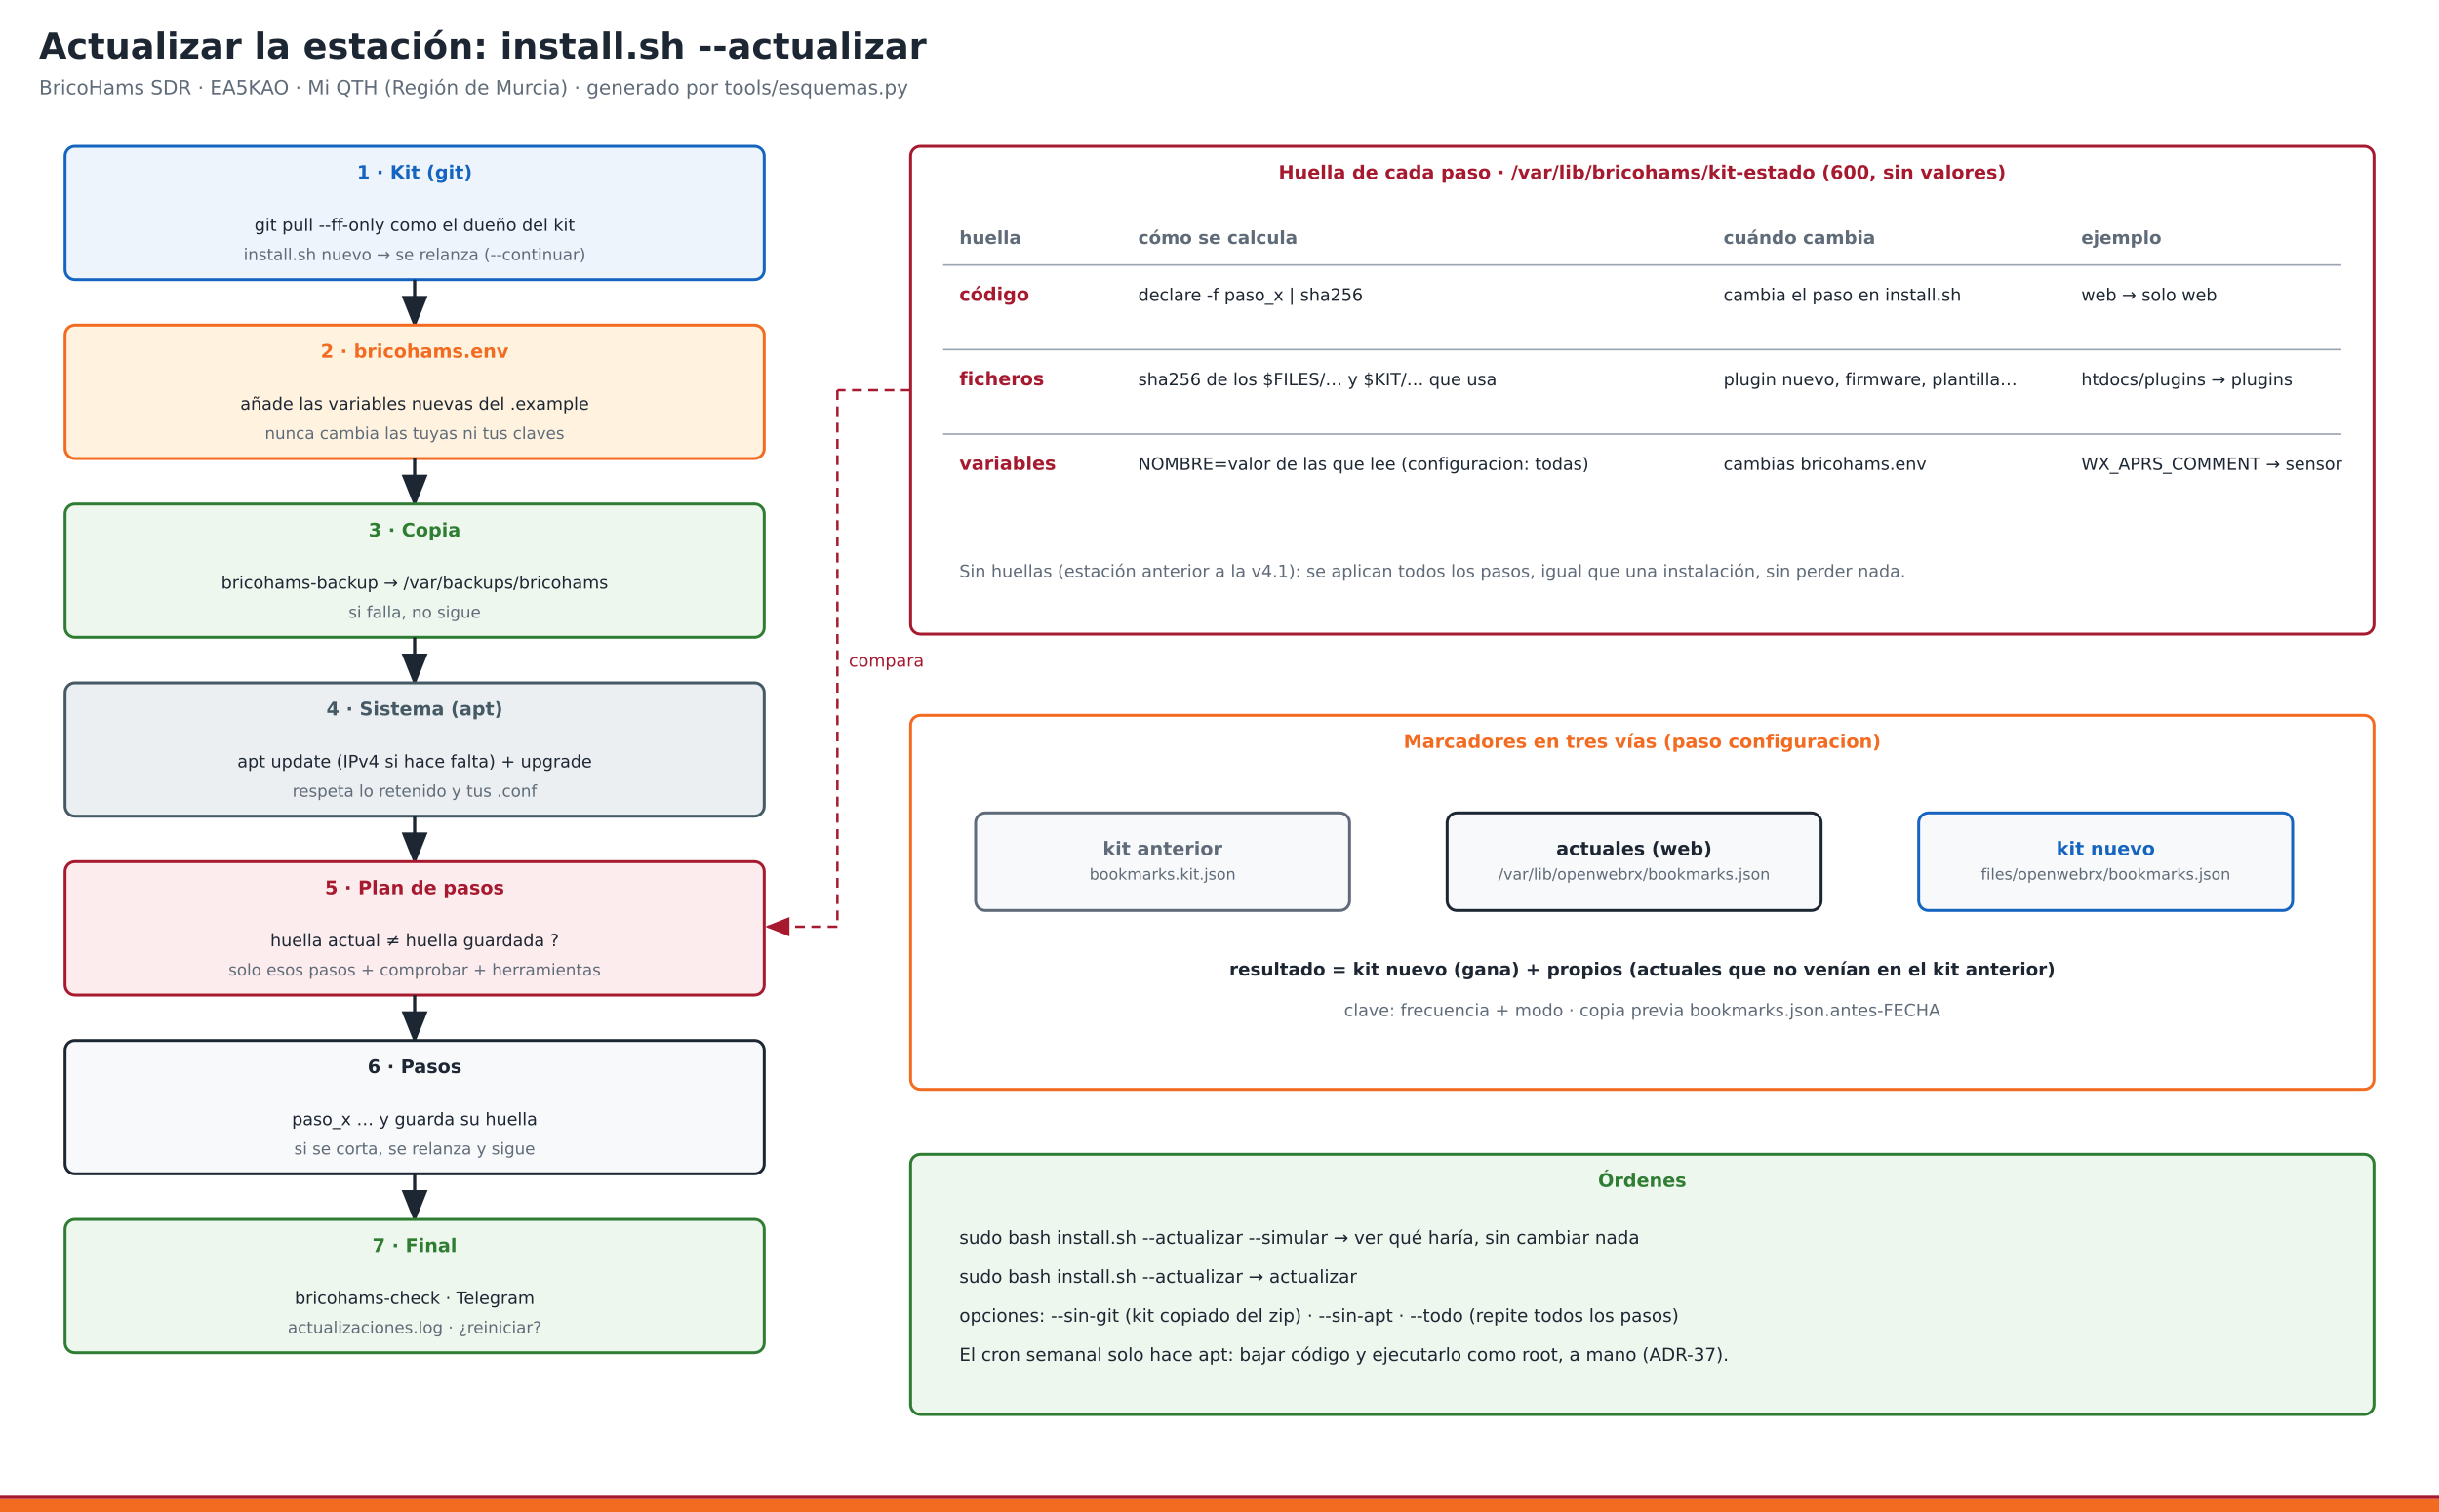
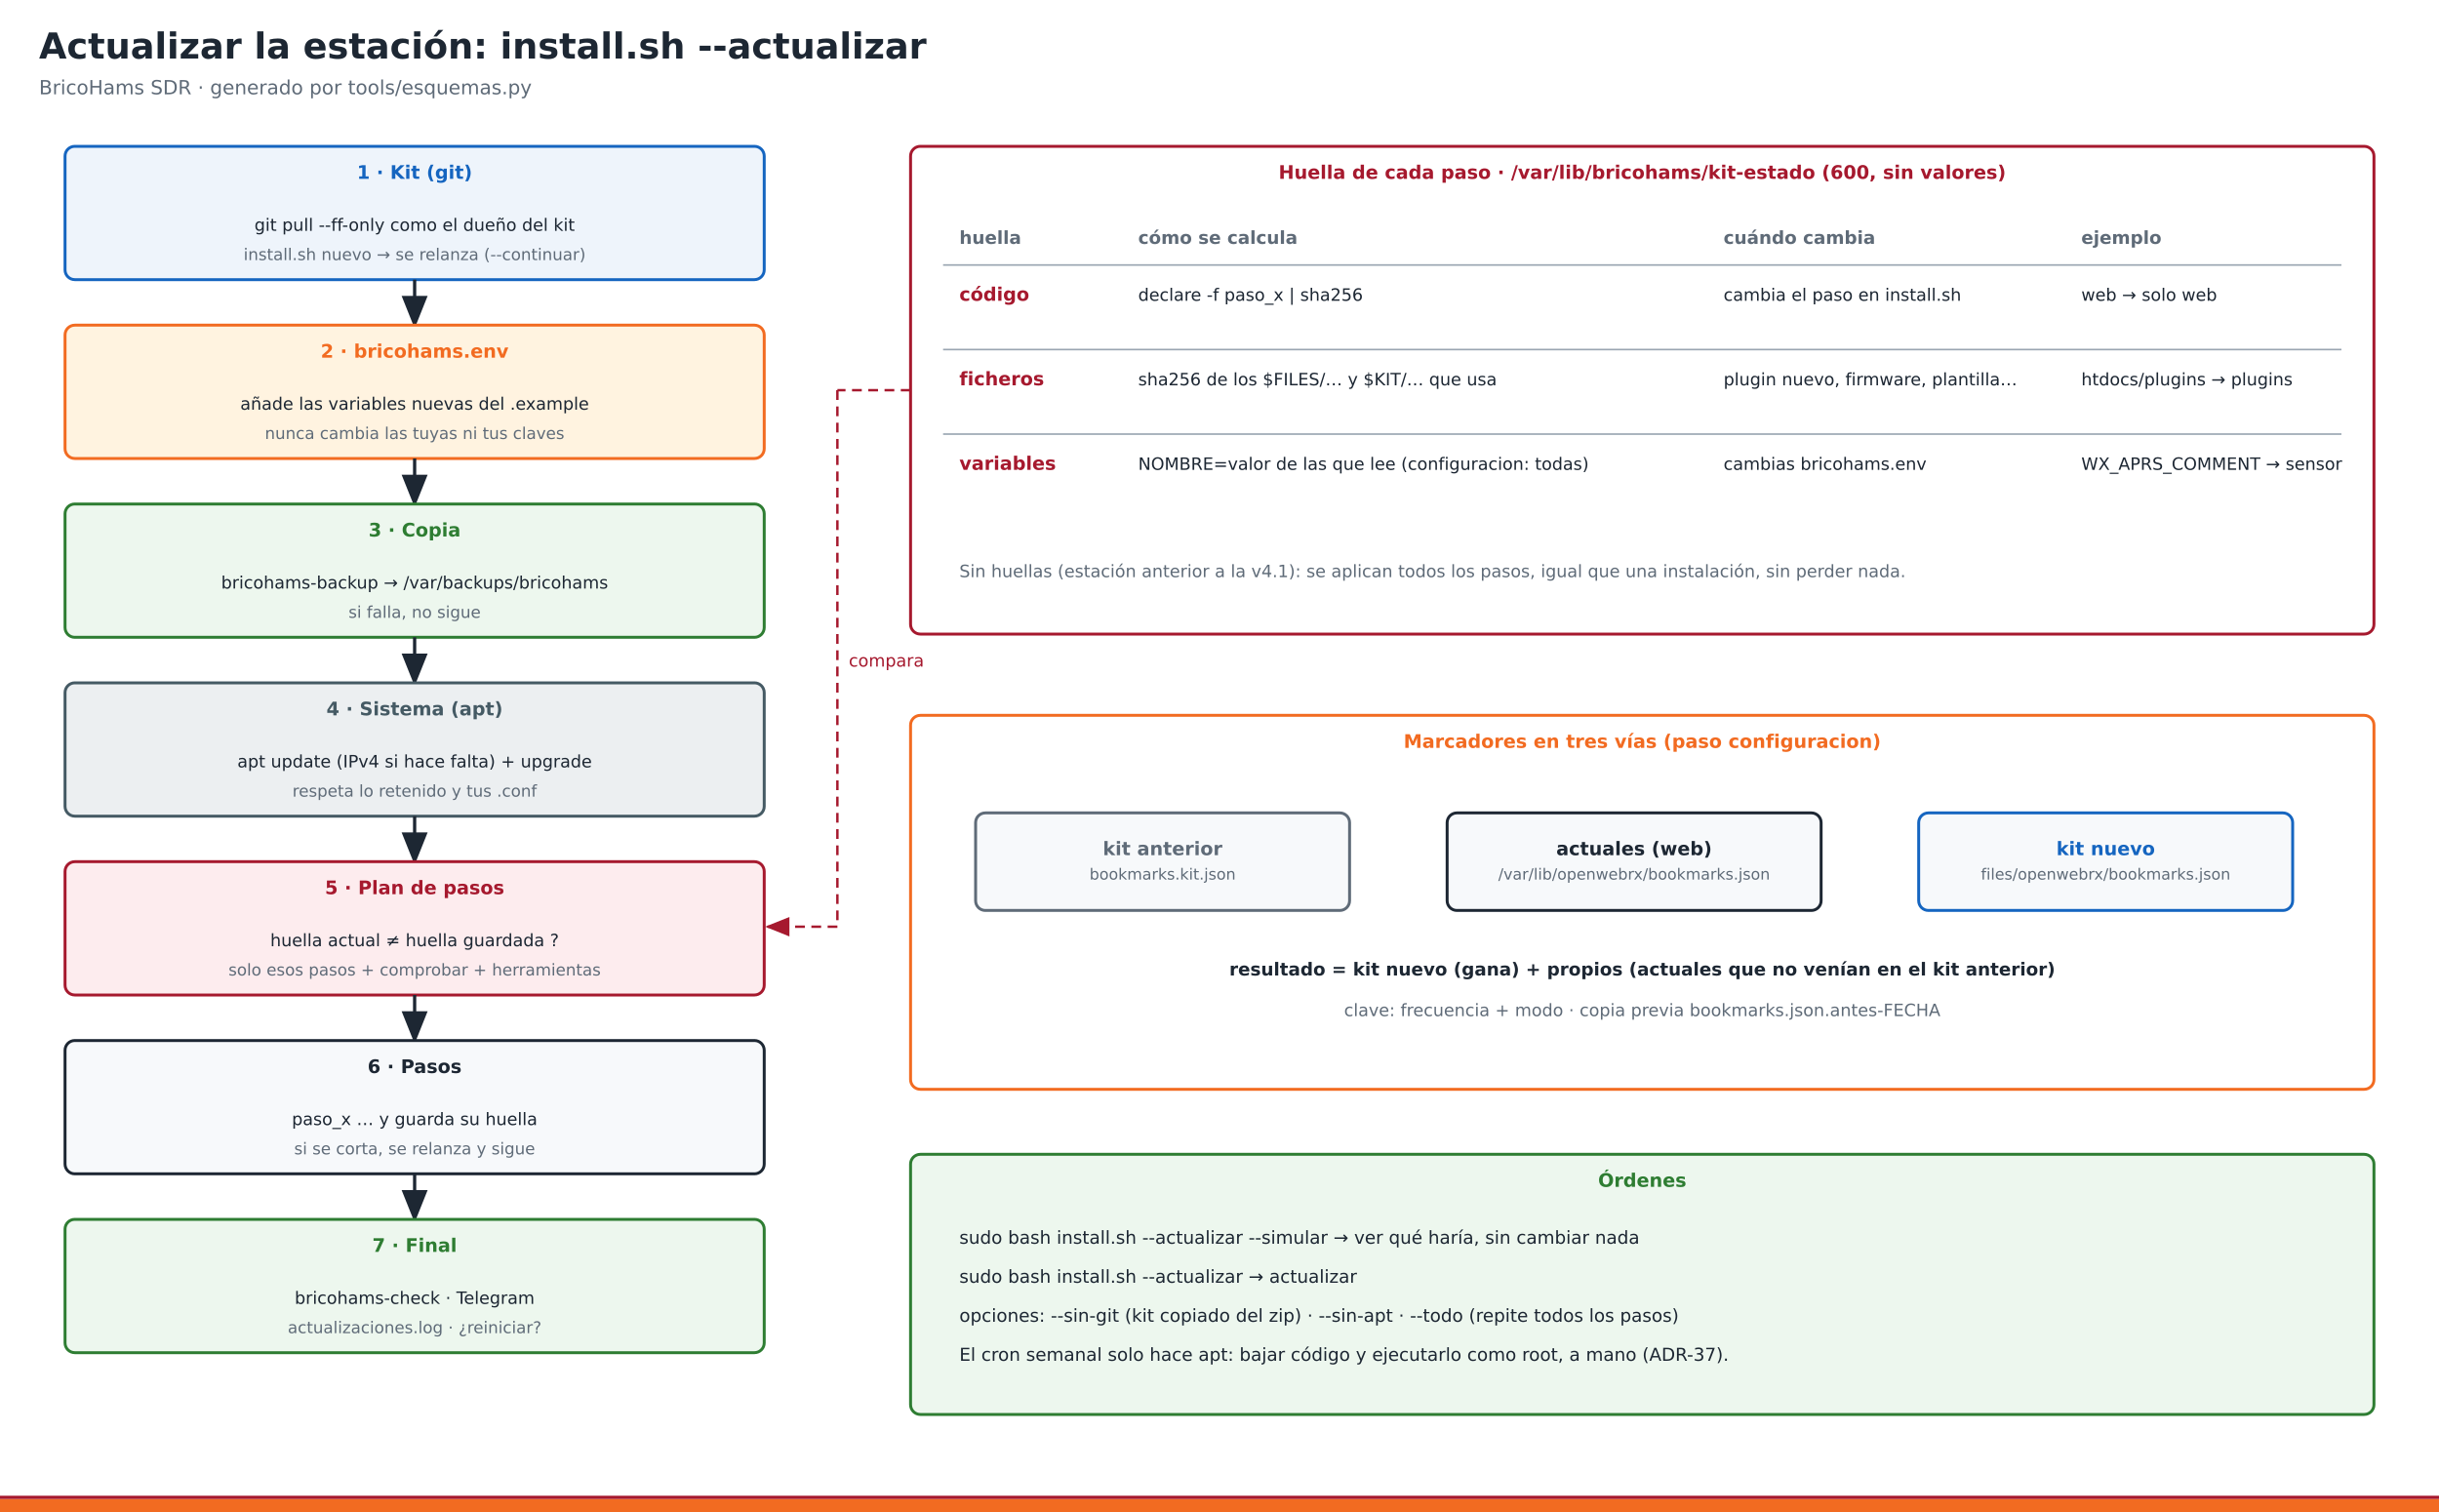
<svg xmlns="http://www.w3.org/2000/svg" width="1500" height="930" viewBox="0 0 1500 930" font-family="DejaVu Sans, Arial, sans-serif">
  <rect width="1500" height="930" fill="#ffffff" />
  <text x="24" y="36" font-size="22" font-weight="bold" fill="#1d2733">Actualizar la estación: install.sh --actualizar</text>
-   <text x="24" y="58" font-size="12" fill="#5f6b78">BricoHams SDR · EA5KAO · Mi QTH (Región de Murcia) · generado por tools/esquemas.py</text>
+   <text x="24" y="58" font-size="12" fill="#5f6b78">BricoHams SDR · generado por tools/esquemas.py</text>
  <rect x="0" y="922" width="1500" height="8" fill="#F26B21" />
  <rect x="0" y="920" width="1500" height="2" fill="#A6192E" />
  <defs>
    <marker id="a1565c0" markerWidth="10" markerHeight="8" refX="9" refY="4" orient="auto">
      <path d="M0,0 L10,4 L0,8 z" fill="#1565c0" />
    </marker>
    <marker id="a1d2733" markerWidth="10" markerHeight="8" refX="9" refY="4" orient="auto">
      <path d="M0,0 L10,4 L0,8 z" fill="#1d2733" />
    </marker>
    <marker id="a2e7d32" markerWidth="10" markerHeight="8" refX="9" refY="4" orient="auto">
      <path d="M0,0 L10,4 L0,8 z" fill="#2e7d32" />
    </marker>
    <marker id="aA6192E" markerWidth="10" markerHeight="8" refX="9" refY="4" orient="auto">
      <path d="M0,0 L10,4 L0,8 z" fill="#A6192E" />
    </marker>
    <marker id="aF26B21" markerWidth="10" markerHeight="8" refX="9" refY="4" orient="auto">
      <path d="M0,0 L10,4 L0,8 z" fill="#F26B21" />
    </marker>
  </defs>
  <rect x="40" y="90" width="430" height="82" rx="6" fill="#eef4fb" stroke="#1565c0" stroke-width="1.8" />
  <text x="255.0" y="110" font-size="11.5" fill="#1565c0" font-weight="bold" text-anchor="middle">1 · Kit (git)</text>
  <text x="255" y="142" font-size="10.5" fill="#1d2733" text-anchor="middle">git pull --ff-only como el dueño del kit</text>
  <text x="255" y="160" font-size="10" fill="#5f6b78" text-anchor="middle">install.sh nuevo → se relanza (--continuar)</text>
  <line x1="255" y1="172" x2="255" y2="200" stroke="#1d2733" stroke-width="2" marker-end="url(#a1d2733)" />
  <rect x="40" y="200" width="430" height="82" rx="6" fill="#fff3e0" stroke="#F26B21" stroke-width="1.8" />
  <text x="255.0" y="220" font-size="11.5" fill="#F26B21" font-weight="bold" text-anchor="middle">2 · bricohams.env</text>
  <text x="255" y="252" font-size="10.5" fill="#1d2733" text-anchor="middle">añade las variables nuevas del .example</text>
  <text x="255" y="270" font-size="10" fill="#5f6b78" text-anchor="middle">nunca cambia las tuyas ni tus claves</text>
  <line x1="255" y1="282" x2="255" y2="310" stroke="#1d2733" stroke-width="2" marker-end="url(#a1d2733)" />
  <rect x="40" y="310" width="430" height="82" rx="6" fill="#edf7ee" stroke="#2e7d32" stroke-width="1.8" />
  <text x="255.0" y="330" font-size="11.5" fill="#2e7d32" font-weight="bold" text-anchor="middle">3 · Copia</text>
  <text x="255" y="362" font-size="10.5" fill="#1d2733" text-anchor="middle">bricohams-backup → /var/backups/bricohams</text>
  <text x="255" y="380" font-size="10" fill="#5f6b78" text-anchor="middle">si falla, no sigue</text>
  <line x1="255" y1="392" x2="255" y2="420" stroke="#1d2733" stroke-width="2" marker-end="url(#a1d2733)" />
  <rect x="40" y="420" width="430" height="82" rx="6" fill="#eceff1" stroke="#455a64" stroke-width="1.8" />
  <text x="255.0" y="440" font-size="11.5" fill="#455a64" font-weight="bold" text-anchor="middle">4 · Sistema (apt)</text>
  <text x="255" y="472" font-size="10.5" fill="#1d2733" text-anchor="middle">apt update (IPv4 si hace falta) + upgrade</text>
  <text x="255" y="490" font-size="10" fill="#5f6b78" text-anchor="middle">respeta lo retenido y tus .conf</text>
  <line x1="255" y1="502" x2="255" y2="530" stroke="#1d2733" stroke-width="2" marker-end="url(#a1d2733)" />
  <rect x="40" y="530" width="430" height="82" rx="6" fill="#fdecee" stroke="#A6192E" stroke-width="1.8" />
  <text x="255.0" y="550" font-size="11.5" fill="#A6192E" font-weight="bold" text-anchor="middle">5 · Plan de pasos</text>
  <text x="255" y="582" font-size="10.5" fill="#1d2733" text-anchor="middle">huella actual ≠ huella guardada ?</text>
  <text x="255" y="600" font-size="10" fill="#5f6b78" text-anchor="middle">solo esos pasos + comprobar + herramientas</text>
  <line x1="255" y1="612" x2="255" y2="640" stroke="#1d2733" stroke-width="2" marker-end="url(#a1d2733)" />
  <rect x="40" y="640" width="430" height="82" rx="6" fill="#f7f9fb" stroke="#1d2733" stroke-width="1.8" />
  <text x="255.0" y="660" font-size="11.5" fill="#1d2733" font-weight="bold" text-anchor="middle">6 · Pasos</text>
  <text x="255" y="692" font-size="10.5" fill="#1d2733" text-anchor="middle">paso_x … y guarda su huella</text>
  <text x="255" y="710" font-size="10" fill="#5f6b78" text-anchor="middle">si se corta, se relanza y sigue</text>
  <line x1="255" y1="722" x2="255" y2="750" stroke="#1d2733" stroke-width="2" marker-end="url(#a1d2733)" />
  <rect x="40" y="750" width="430" height="82" rx="6" fill="#edf7ee" stroke="#2e7d32" stroke-width="1.8" />
  <text x="255.0" y="770" font-size="11.5" fill="#2e7d32" font-weight="bold" text-anchor="middle">7 · Final</text>
  <text x="255" y="802" font-size="10.5" fill="#1d2733" text-anchor="middle">bricohams-check · Telegram</text>
  <text x="255" y="820" font-size="10" fill="#5f6b78" text-anchor="middle">actualizaciones.log · ¿reiniciar?</text>
  <rect x="560" y="90" width="900" height="300" rx="6" fill="#fff" stroke="#A6192E" stroke-width="1.8" />
  <text x="1010.0" y="110" font-size="11.5" fill="#A6192E" font-weight="bold" text-anchor="middle">Huella de cada paso · /var/lib/bricohams/kit-estado (600, sin valores)</text>
  <text x="590" y="150" font-size="11" fill="#5f6b78" font-weight="bold" text-anchor="start">huella</text>
  <text x="700" y="150" font-size="11" fill="#5f6b78" font-weight="bold" text-anchor="start">cómo se calcula</text>
  <text x="1060" y="150" font-size="11" fill="#5f6b78" font-weight="bold" text-anchor="start">cuándo cambia</text>
  <text x="1280" y="150" font-size="11" fill="#5f6b78" font-weight="bold" text-anchor="start">ejemplo</text>
  <line x1="580" y1="163" x2="1440" y2="163" stroke="#9aa6b2" stroke-width="1" />
  <text x="590" y="185" font-size="11.5" fill="#A6192E" font-weight="bold" text-anchor="start">código</text>
  <text x="700" y="185" font-size="10.5" fill="#1d2733" text-anchor="start">declare -f paso_x | sha256</text>
  <text x="1060" y="185" font-size="10.5" fill="#1d2733" text-anchor="start">cambia el paso en install.sh</text>
  <text x="1280" y="185" font-size="10.5" fill="#1d2733" text-anchor="start">web → solo web</text>
  <line x1="580" y1="215" x2="1440" y2="215" stroke="#9aa6b2" stroke-width="1" />
  <text x="590" y="237" font-size="11.5" fill="#A6192E" font-weight="bold" text-anchor="start">ficheros</text>
  <text x="700" y="237" font-size="10.5" fill="#1d2733" text-anchor="start">sha256 de los $FILES/… y $KIT/… que usa</text>
  <text x="1060" y="237" font-size="10.5" fill="#1d2733" text-anchor="start">plugin nuevo, firmware, plantilla…</text>
  <text x="1280" y="237" font-size="10.5" fill="#1d2733" text-anchor="start">htdocs/plugins → plugins</text>
  <line x1="580" y1="267" x2="1440" y2="267" stroke="#9aa6b2" stroke-width="1" />
  <text x="590" y="289" font-size="11.5" fill="#A6192E" font-weight="bold" text-anchor="start">variables</text>
  <text x="700" y="289" font-size="10.5" fill="#1d2733" text-anchor="start">NOMBRE=valor de las que lee (configuracion: todas)</text>
  <text x="1060" y="289" font-size="10.5" fill="#1d2733" text-anchor="start">cambias bricohams.env</text>
  <text x="1280" y="289" font-size="10.5" fill="#1d2733" text-anchor="start">WX_APRS_COMMENT → sensor</text>
  <text x="590" y="355" font-size="10.5" fill="#5f6b78" text-anchor="start">Sin huellas (estación anterior a la v4.1): se aplican todos los pasos, igual que una instalación, sin perder nada.</text>
  <line x1="560" y1="240" x2="515" y2="240" stroke="#A6192E" stroke-width="1.5" stroke-dasharray="6 4" />
  <line x1="515" y1="240" x2="515" y2="570" stroke="#A6192E" stroke-width="1.5" stroke-dasharray="6 4" />
  <line x1="515" y1="570" x2="472" y2="570" stroke="#A6192E" stroke-width="1.5" stroke-dasharray="6 4" marker-end="url(#aA6192E)" />
  <text x="522" y="410" font-size="10.5" fill="#A6192E" text-anchor="start">compara</text>
  <rect x="560" y="440" width="900" height="230" rx="6" fill="#fff" stroke="#F26B21" stroke-width="1.8" />
  <text x="1010.0" y="460" font-size="11.5" fill="#F26B21" font-weight="bold" text-anchor="middle">Marcadores en tres vías (paso configuracion)</text>
  <rect x="600" y="500" width="230" height="60" rx="6" fill="#f7f9fb" stroke="#5f6b78" stroke-width="1.8" />
  <text x="715.0" y="526.0" font-size="11.5" fill="#5f6b78" font-weight="bold" text-anchor="middle">kit anterior</text>
  <text x="715.0" y="541.0" font-size="9.5" fill="#5f6b78" text-anchor="middle">bookmarks.kit.json</text>
  <rect x="890" y="500" width="230" height="60" rx="6" fill="#f7f9fb" stroke="#1d2733" stroke-width="1.8" />
  <text x="1005.0" y="526.0" font-size="11.5" fill="#1d2733" font-weight="bold" text-anchor="middle">actuales (web)</text>
  <text x="1005.0" y="541.0" font-size="9.5" fill="#5f6b78" text-anchor="middle">/var/lib/openwebrx/bookmarks.json</text>
  <rect x="1180" y="500" width="230" height="60" rx="6" fill="#f7f9fb" stroke="#1565c0" stroke-width="1.8" />
  <text x="1295.0" y="526.0" font-size="11.5" fill="#1565c0" font-weight="bold" text-anchor="middle">kit nuevo</text>
  <text x="1295.0" y="541.0" font-size="9.5" fill="#5f6b78" text-anchor="middle">files/openwebrx/bookmarks.json</text>
  <text x="1010" y="600" font-size="11" fill="#1d2733" font-weight="bold" text-anchor="middle">resultado = kit nuevo (gana) + propios (actuales que no venían en el kit anterior)</text>
  <text x="1010" y="625" font-size="10.5" fill="#5f6b78" text-anchor="middle">clave: frecuencia + modo · copia previa bookmarks.json.antes-FECHA</text>
  <rect x="560" y="710" width="900" height="160" rx="6" fill="#edf7ee" stroke="#2e7d32" stroke-width="1.8" />
  <text x="1010.0" y="730" font-size="11.5" fill="#2e7d32" font-weight="bold" text-anchor="middle">Órdenes</text>
  <text x="590" y="765" font-size="11" fill="#1d2733" text-anchor="start">sudo bash install.sh --actualizar --simular → ver qué haría, sin cambiar nada</text>
  <text x="590" y="789" font-size="11" fill="#1d2733" text-anchor="start">sudo bash install.sh --actualizar → actualizar</text>
  <text x="590" y="813" font-size="11" fill="#1d2733" text-anchor="start">opciones: --sin-git (kit copiado del zip) · --sin-apt · --todo (repite todos los pasos)</text>
  <text x="590" y="837" font-size="11" fill="#1d2733" text-anchor="start">El cron semanal solo hace apt: bajar código y ejecutarlo como root, a mano (ADR-37).</text>
</svg>
